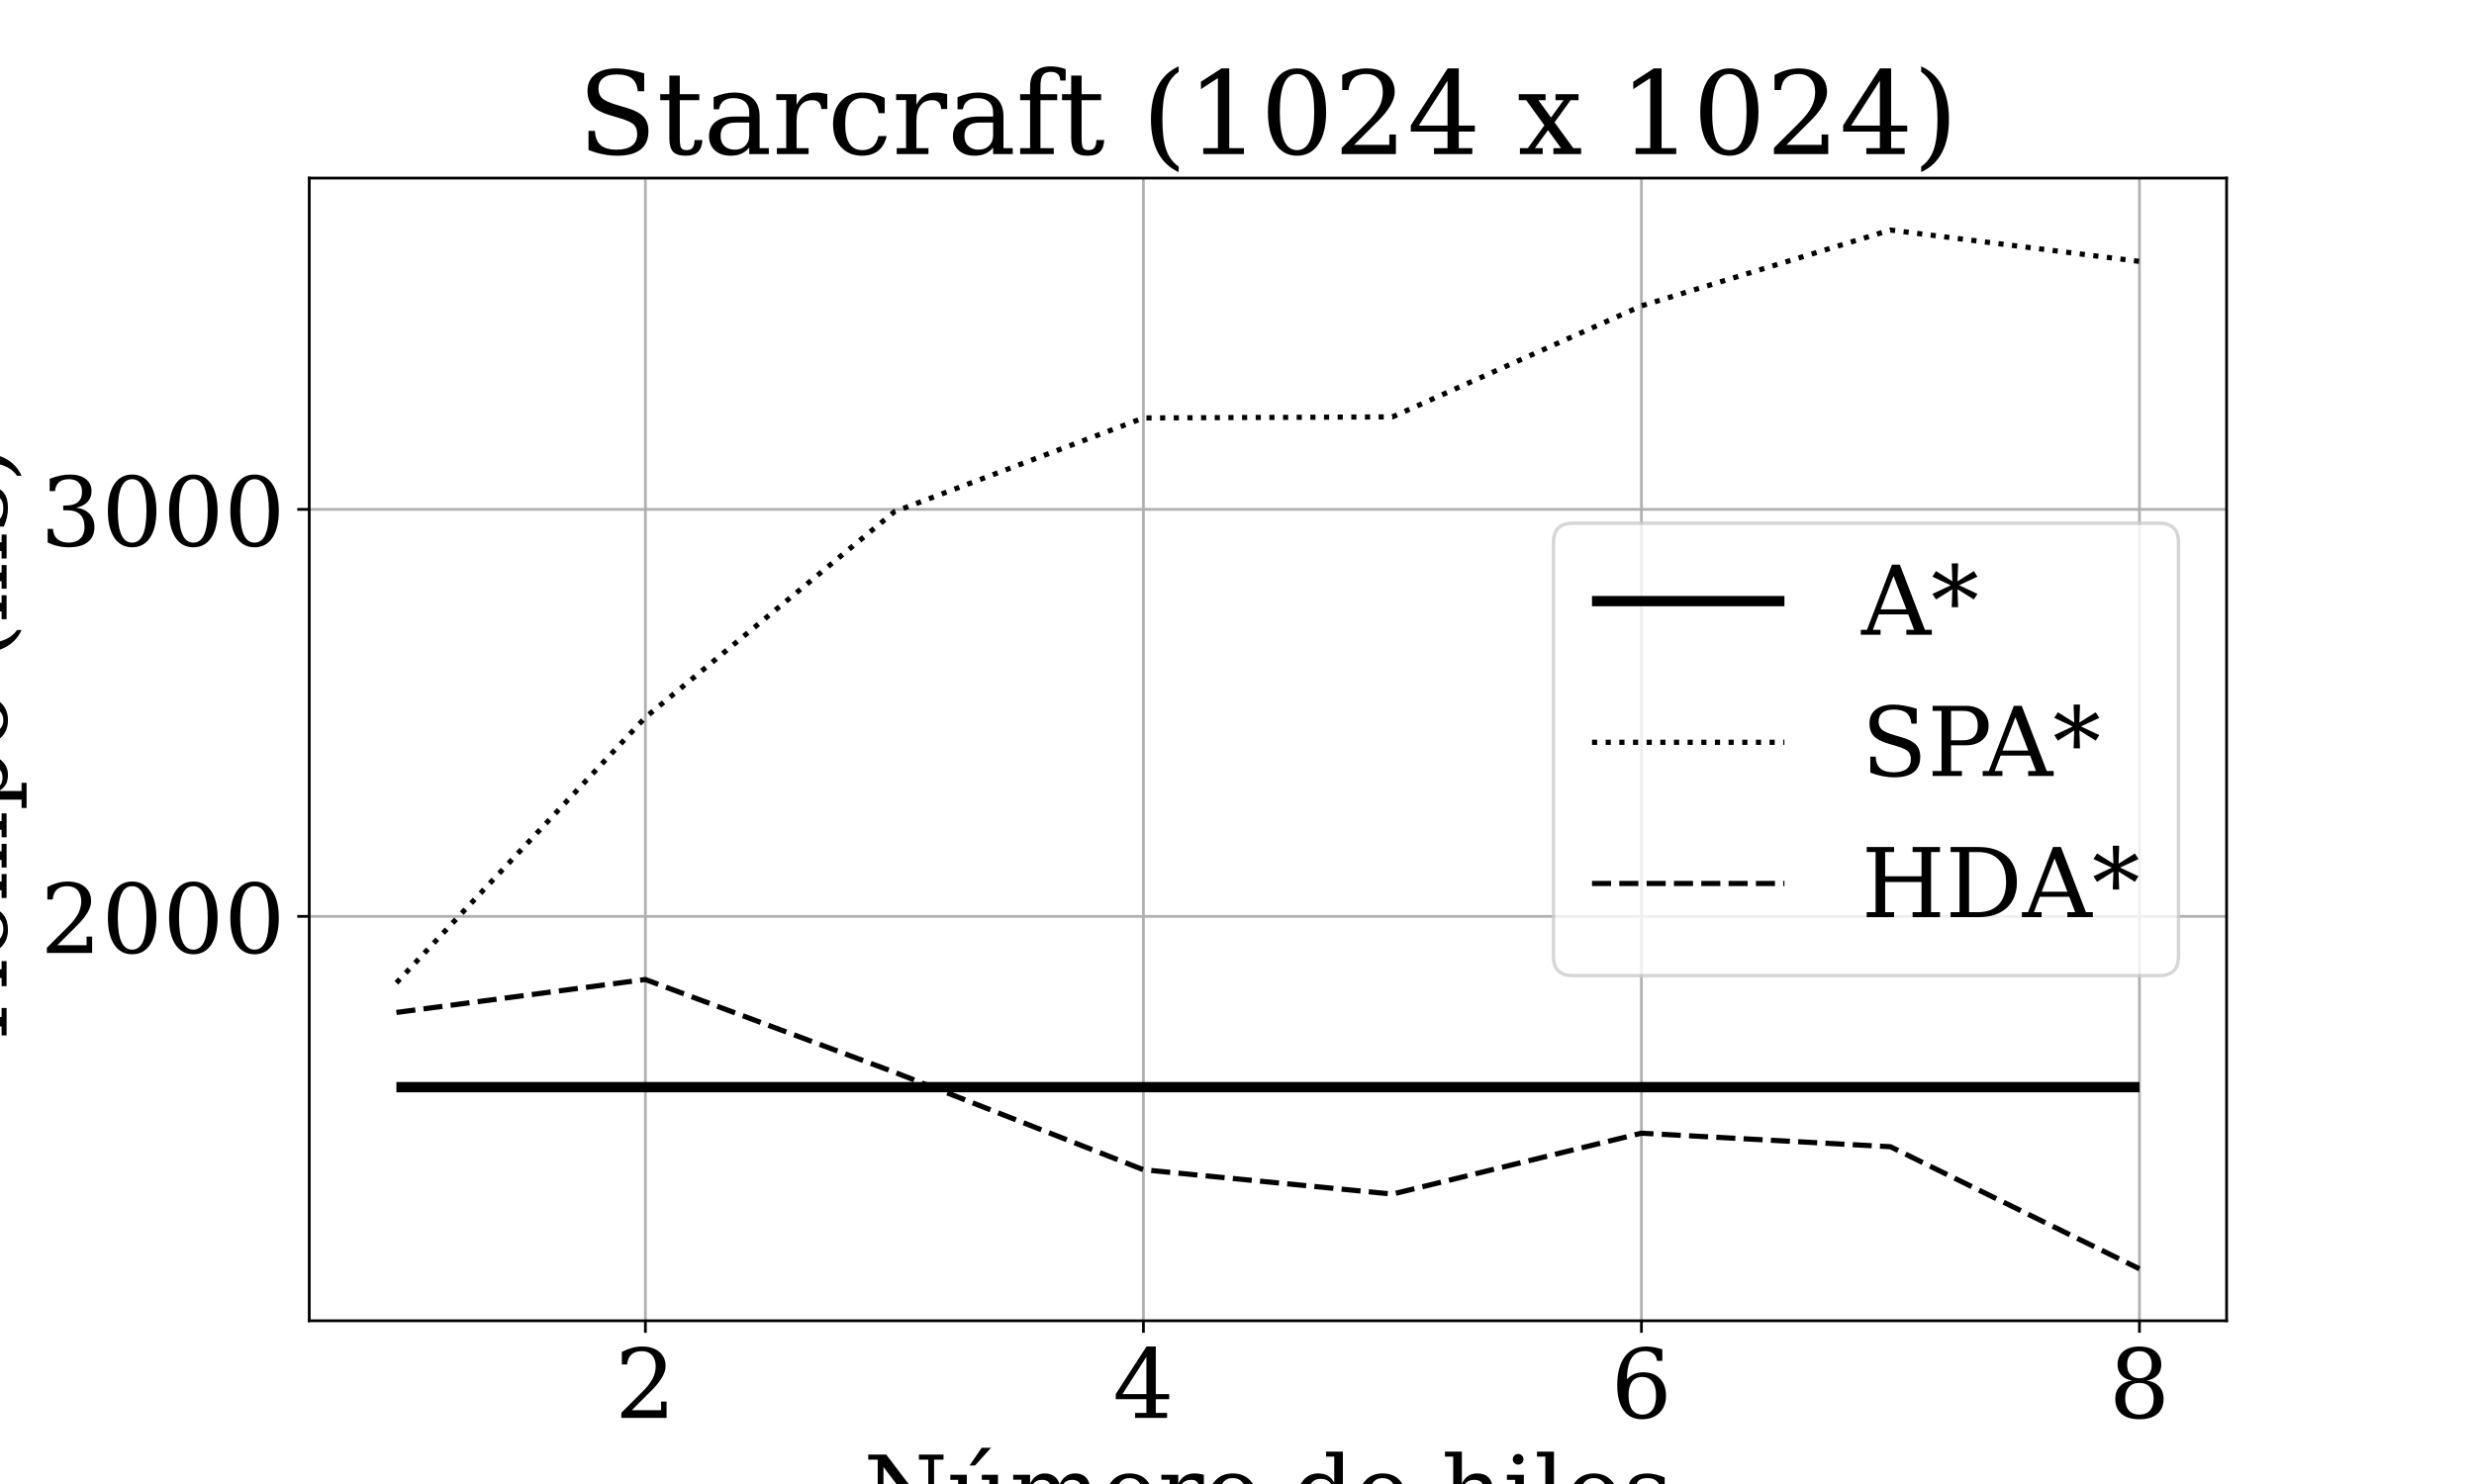
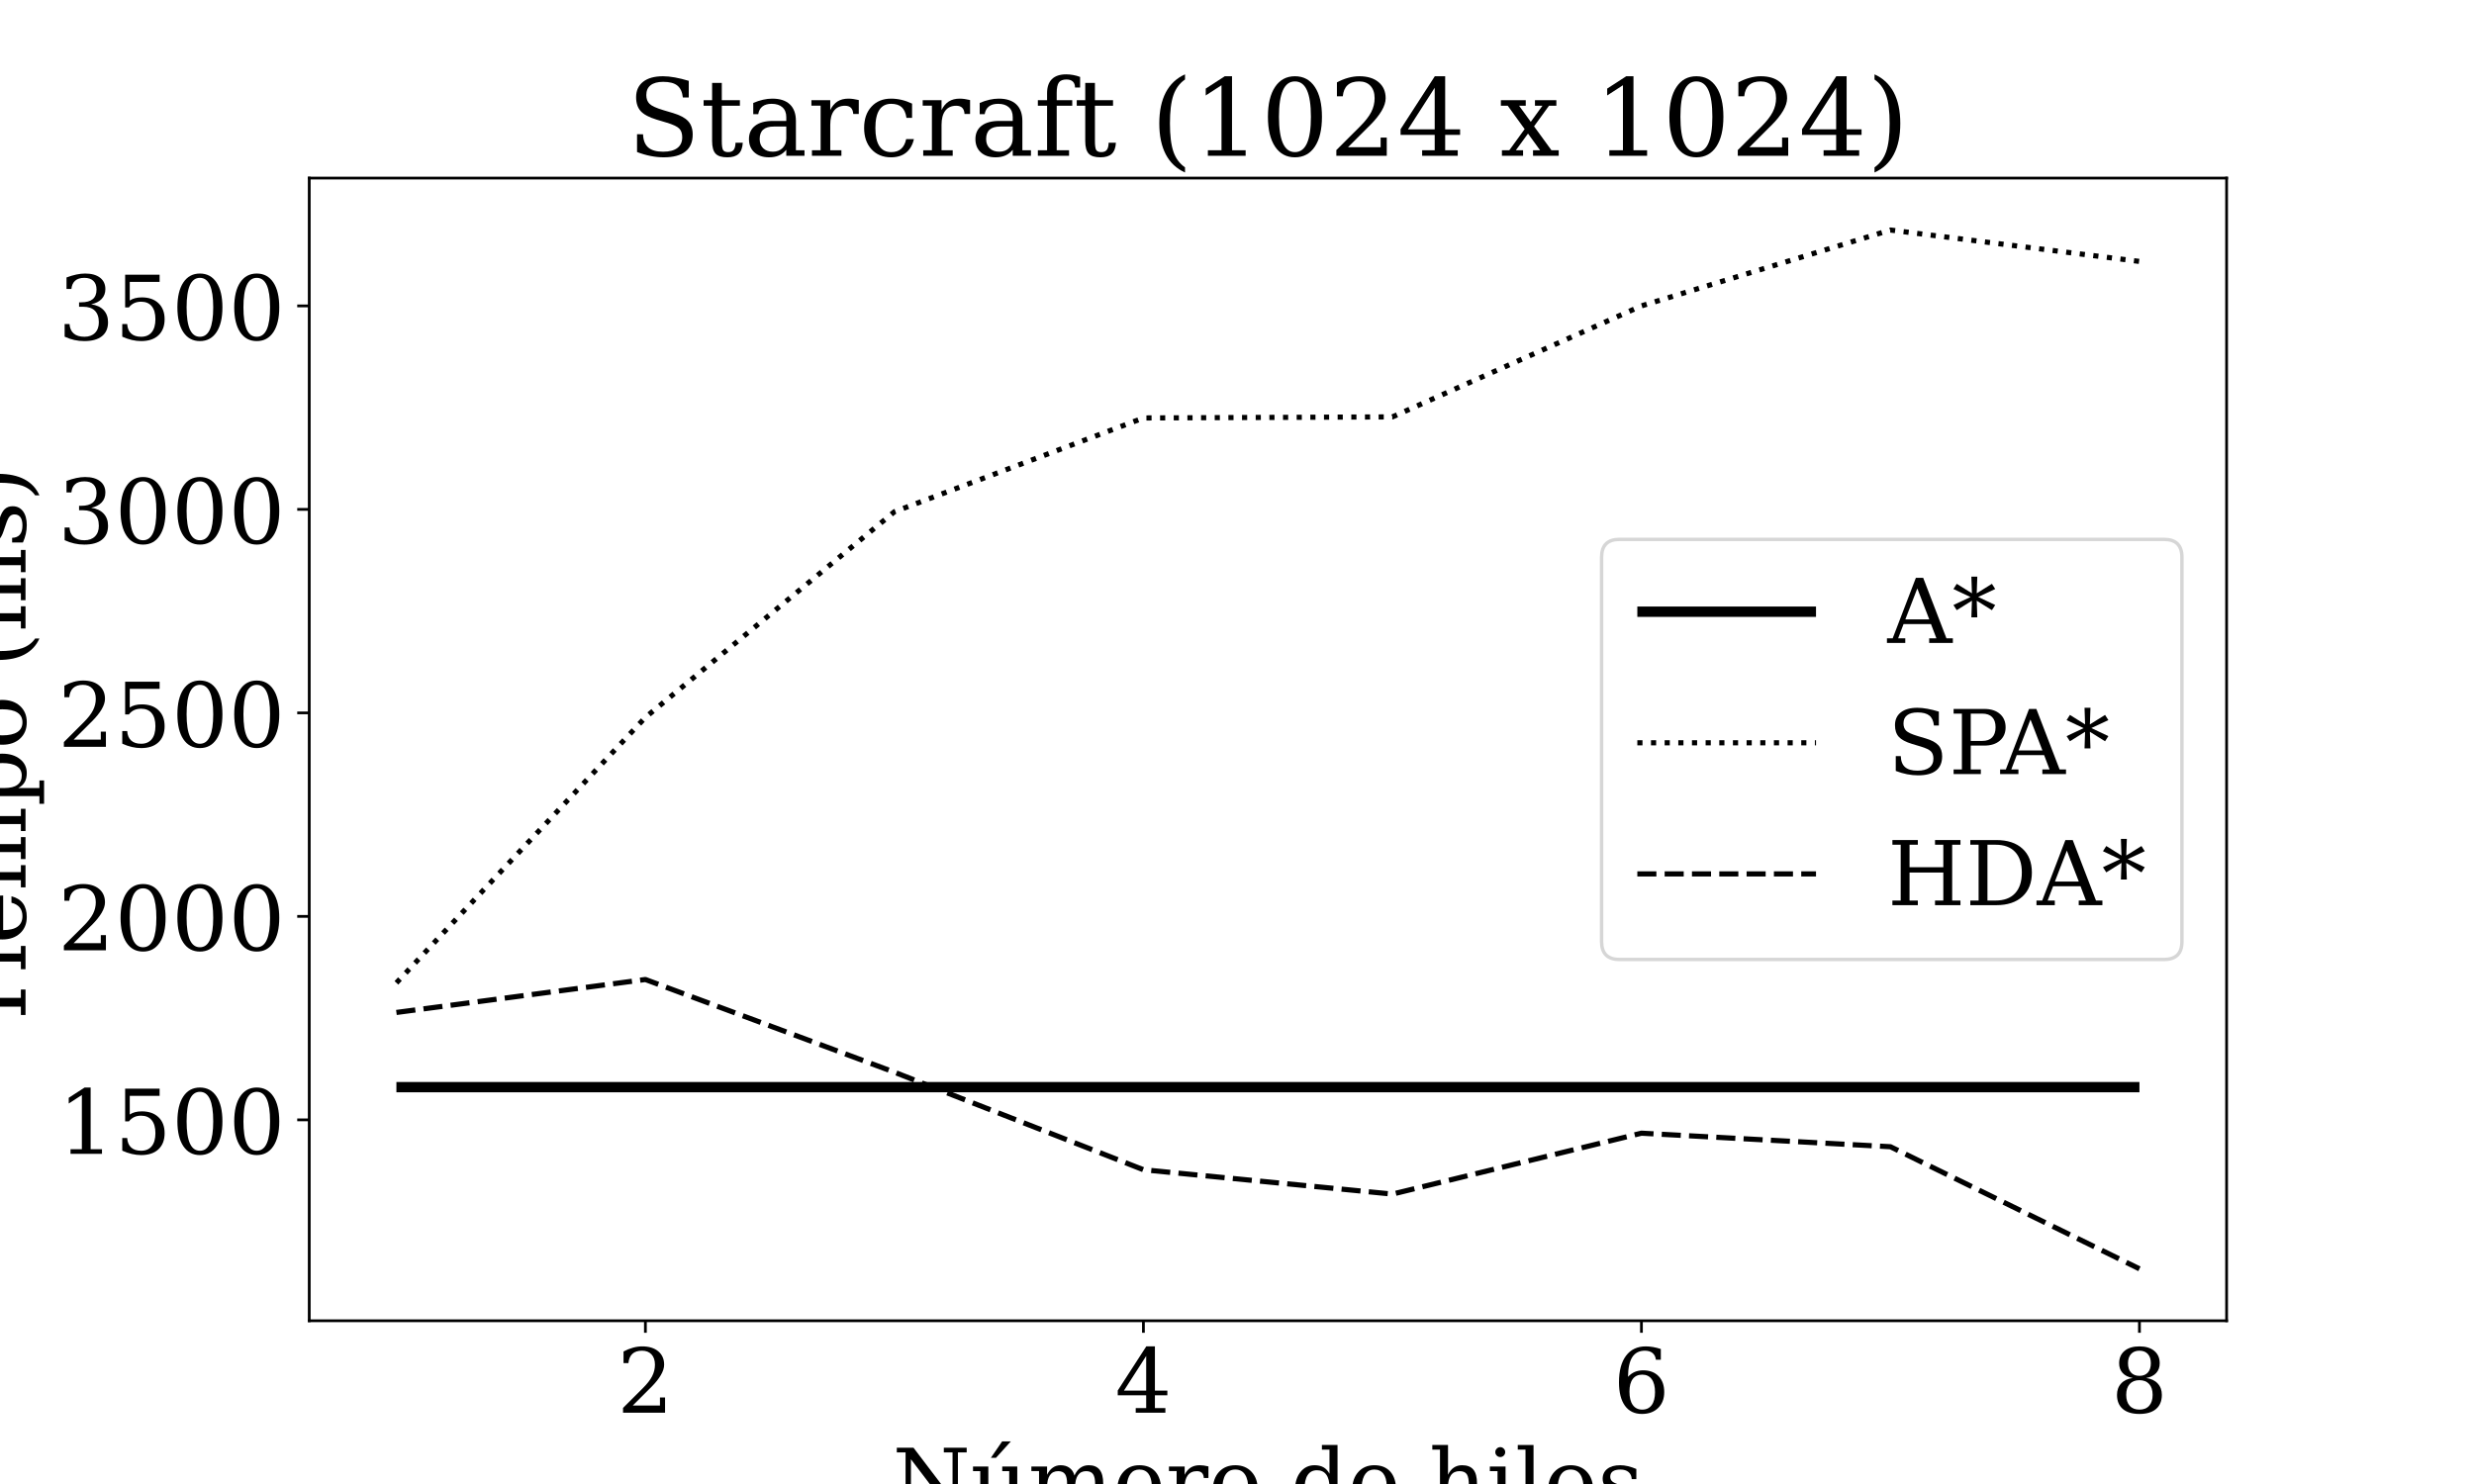
<svg xmlns="http://www.w3.org/2000/svg" xmlns:xlink="http://www.w3.org/1999/xlink" width="720pt" height="432pt" viewBox="0 0 720 432" version="1.1">
  <defs>
    <style type="text/css">*{stroke-linejoin: round; stroke-linecap: butt}</style>
  </defs>
  <g id="figure_1">
    <g id="patch_1">
      <path d="M 0 432  L 720 432  L 720 0  L 0 0  z " style="fill: #ffffff" />
    </g>
    <g id="axes_1">
      <g id="patch_2">
        <path d="M 90 384.48  L 648 384.48  L 648 51.84  L 90 51.84  z " style="fill: #ffffff" />
      </g>
      <g id="matplotlib.axis_1">
        <g id="xtick_1">
          <g id="line2d_1">
-             <path d="M 187.831 384.48  L 187.831 51.84  " clip-path="url(#p8e275076a4)" style="fill: none; stroke: #b0b0b0; stroke-width: 0.8; stroke-linecap: square" />
-           </g>
+             <defs>
+               <path id="m41c6d8e0d5" d="M 0 0  L 0 3.5  " style="stroke: #000000; stroke-width: 0.8" />
+             </defs>
+             <g>
+               <use xlink:href="#m41c6d8e0d5" x="187.831" y="384.48" style="stroke: #000000; stroke-width: 0.8" />
+             </g>
+           </g>
+           <g id="text_1">
+             <g transform="translate(179.5599 411.2359) scale(0.26 -0.26)">
+               <defs>
+                 <path id="DejaVuSerif-32" d="M 819 3553  L 469 3553  L 469 4384  Q 803 4563 1142 4656  Q 1481 4750 1806 4750  Q 2534 4750 2956 4397  Q 3378 4044 3378 3438  Q 3378 2753 2422 1800  Q 2347 1728 2309 1691  L 1131 513  L 3078 513  L 3078 1088  L 3444 1088  L 3444 0  L 434 0  L 434 341  L 1850 1753  Q 2319 2222 2519 2614  Q 2719 3006 2719 3438  Q 2719 3909 2473 4175  Q 2228 4441 1797 4441  Q 1350 4441 1106 4219  Q 863 3997 819 3553  z " transform="scale(0.015625)" />
+               </defs>
+               <use xlink:href="#DejaVuSerif-32" />
+             </g>
+           </g>
+         </g>
+         <g id="xtick_2">
          <g id="line2d_2">
-             <defs>
-               <path id="mc413455698" d="M 0 0  L 0 3.5  " style="stroke: #000000; stroke-width: 0.8" />
-             </defs>
-             <g>
-               <use xlink:href="#mc413455698" x="187.831" y="384.48" style="stroke: #000000; stroke-width: 0.8" />
-             </g>
-           </g>
-           <g id="text_1">
-             <g transform="translate(178.9237 412.7556) scale(0.28 -0.28)">
-               <defs>
-                 <path id="DejaVuSerif-32" d="M 819 3553  L 469 3553  L 469 4384  Q 803 4563 1142 4656  Q 1481 4750 1806 4750  Q 2534 4750 2956 4397  Q 3378 4044 3378 3438  Q 3378 2753 2422 1800  Q 2347 1728 2309 1691  L 1131 513  L 3078 513  L 3078 1088  L 3444 1088  L 3444 0  L 434 0  L 434 341  L 1850 1753  Q 2319 2222 2519 2614  Q 2719 3006 2719 3438  Q 2719 3909 2473 4175  Q 2228 4441 1797 4441  Q 1350 4441 1106 4219  Q 863 3997 819 3553  z " transform="scale(0.015625)" />
-               </defs>
-               <use xlink:href="#DejaVuSerif-32" />
-             </g>
-           </g>
-         </g>
-         <g id="xtick_2">
+             <g>
+               <use xlink:href="#m41c6d8e0d5" x="332.766" y="384.48" style="stroke: #000000; stroke-width: 0.8" />
+             </g>
+           </g>
+           <g id="text_2">
+             <g transform="translate(324.495 411.2359) scale(0.26 -0.26)">
+               <defs>
+                 <path id="DejaVuSerif-34" d="M 2234 1581  L 2234 4063  L 641 1581  L 2234 1581  z M 3609 0  L 1484 0  L 1484 331  L 2234 331  L 2234 1247  L 197 1247  L 197 1588  L 2241 4750  L 2859 4750  L 2859 1581  L 3750 1581  L 3750 1247  L 2859 1247  L 2859 331  L 3609 331  L 3609 0  z " transform="scale(0.015625)" />
+               </defs>
+               <use xlink:href="#DejaVuSerif-34" />
+             </g>
+           </g>
+         </g>
+         <g id="xtick_3">
          <g id="line2d_3">
-             <path d="M 332.766 384.48  L 332.766 51.84  " clip-path="url(#p8e275076a4)" style="fill: none; stroke: #b0b0b0; stroke-width: 0.8; stroke-linecap: square" />
-           </g>
+             <g>
+               <use xlink:href="#m41c6d8e0d5" x="477.701" y="384.48" style="stroke: #000000; stroke-width: 0.8" />
+             </g>
+           </g>
+           <g id="text_3">
+             <g transform="translate(469.43 411.2359) scale(0.26 -0.26)">
+               <defs>
+                 <path id="DejaVuSerif-36" d="M 2094 219  Q 2534 219 2771 542  Q 3009 866 3009 1472  Q 3009 2078 2771 2401  Q 2534 2725 2094 2725  Q 1647 2725 1412 2412  Q 1178 2100 1178 1509  Q 1178 888 1415 553  Q 1653 219 2094 219  z M 1075 2569  Q 1288 2803 1556 2918  Q 1825 3034 2163 3034  Q 2859 3034 3264 2615  Q 3669 2197 3669 1472  Q 3669 763 3233 336  Q 2797 -91 2069 -91  Q 1278 -91 853 498  Q 428 1088 428 2181  Q 428 3406 931 4078  Q 1434 4750 2350 4750  Q 2597 4750 2869 4703  Q 3141 4656 3425 4563  L 3425 3794  L 3072 3794  Q 3034 4109 2831 4275  Q 2628 4441 2284 4441  Q 1678 4441 1381 3981  Q 1084 3522 1075 2569  z " transform="scale(0.015625)" />
+               </defs>
+               <use xlink:href="#DejaVuSerif-36" />
+             </g>
+           </g>
+         </g>
+         <g id="xtick_4">
          <g id="line2d_4">
            <g>
-               <use xlink:href="#mc413455698" x="332.766" y="384.48" style="stroke: #000000; stroke-width: 0.8" />
-             </g>
-           </g>
-           <g id="text_2">
-             <g transform="translate(323.8587 412.7556) scale(0.28 -0.28)">
-               <defs>
-                 <path id="DejaVuSerif-34" d="M 2234 1581  L 2234 4063  L 641 1581  L 2234 1581  z M 3609 0  L 1484 0  L 1484 331  L 2234 331  L 2234 1247  L 197 1247  L 197 1588  L 2241 4750  L 2859 4750  L 2859 1581  L 3750 1581  L 3750 1247  L 2859 1247  L 2859 331  L 3609 331  L 3609 0  z " transform="scale(0.015625)" />
-               </defs>
-               <use xlink:href="#DejaVuSerif-34" />
-             </g>
-           </g>
-         </g>
-         <g id="xtick_3">
-           <g id="line2d_5">
-             <path d="M 477.701 384.48  L 477.701 51.84  " clip-path="url(#p8e275076a4)" style="fill: none; stroke: #b0b0b0; stroke-width: 0.8; stroke-linecap: square" />
-           </g>
-           <g id="line2d_6">
-             <g>
-               <use xlink:href="#mc413455698" x="477.701" y="384.48" style="stroke: #000000; stroke-width: 0.8" />
-             </g>
-           </g>
-           <g id="text_3">
-             <g transform="translate(468.7938 412.7556) scale(0.28 -0.28)">
-               <defs>
-                 <path id="DejaVuSerif-36" d="M 2094 219  Q 2534 219 2771 542  Q 3009 866 3009 1472  Q 3009 2078 2771 2401  Q 2534 2725 2094 2725  Q 1647 2725 1412 2412  Q 1178 2100 1178 1509  Q 1178 888 1415 553  Q 1653 219 2094 219  z M 1075 2569  Q 1288 2803 1556 2918  Q 1825 3034 2163 3034  Q 2859 3034 3264 2615  Q 3669 2197 3669 1472  Q 3669 763 3233 336  Q 2797 -91 2069 -91  Q 1278 -91 853 498  Q 428 1088 428 2181  Q 428 3406 931 4078  Q 1434 4750 2350 4750  Q 2597 4750 2869 4703  Q 3141 4656 3425 4563  L 3425 3794  L 3072 3794  Q 3034 4109 2831 4275  Q 2628 4441 2284 4441  Q 1678 4441 1381 3981  Q 1084 3522 1075 2569  z " transform="scale(0.015625)" />
-               </defs>
-               <use xlink:href="#DejaVuSerif-36" />
-             </g>
-           </g>
-         </g>
-         <g id="xtick_4">
-           <g id="line2d_7">
-             <path d="M 622.636 384.48  L 622.636 51.84  " clip-path="url(#p8e275076a4)" style="fill: none; stroke: #b0b0b0; stroke-width: 0.8; stroke-linecap: square" />
-           </g>
-           <g id="line2d_8">
-             <g>
-               <use xlink:href="#mc413455698" x="622.636" y="384.48" style="stroke: #000000; stroke-width: 0.8" />
+               <use xlink:href="#m41c6d8e0d5" x="622.636" y="384.48" style="stroke: #000000; stroke-width: 0.8" />
            </g>
          </g>
          <g id="text_4">
-             <g transform="translate(613.7289 412.7556) scale(0.28 -0.28)">
+             <g transform="translate(614.3651 411.2359) scale(0.26 -0.26)">
              <defs>
                <path id="DejaVuSerif-38" d="M 2981 1275  Q 2981 1775 2732 2051  Q 2484 2328 2034 2328  Q 1584 2328 1336 2051  Q 1088 1775 1088 1275  Q 1088 772 1336 495  Q 1584 219 2034 219  Q 2484 219 2732 495  Q 2981 772 2981 1275  z M 2853 3541  Q 2853 3966 2637 4203  Q 2422 4441 2034 4441  Q 1650 4441 1433 4203  Q 1216 3966 1216 3541  Q 1216 3113 1433 2875  Q 1650 2638 2034 2638  Q 2422 2638 2637 2875  Q 2853 3113 2853 3541  z M 2516 2484  Q 3047 2413 3344 2092  Q 3641 1772 3641 1275  Q 3641 619 3225 264  Q 2809 -91 2034 -91  Q 1263 -91 845 264  Q 428 619 428 1275  Q 428 1772 725 2092  Q 1022 2413 1556 2484  Q 1084 2569 832 2842  Q 581 3116 581 3541  Q 581 4103 968 4426  Q 1356 4750 2034 4750  Q 2713 4750 3100 4426  Q 3488 4103 3488 3541  Q 3488 3116 3236 2842  Q 2984 2569 2516 2484  z " transform="scale(0.015625)" />
              </defs>
              <use xlink:href="#DejaVuSerif-38" />
            </g>
          </g>
        </g>
        <g id="text_5">
-           <g transform="translate(251.3191 443.8544) scale(0.28 -0.28)">
+           <g transform="translate(259.7248 440.3991) scale(0.26 -0.26)">
            <defs>
              <path id="DejaVuSerif-4e" d="M 313 0  L 313 331  L 941 331  L 941 4331  L 313 4331  L 313 4666  L 1509 4666  L 4306 984  L 4306 4331  L 3681 4331  L 3681 4666  L 5319 4666  L 5319 4331  L 4691 4331  L 4691 -91  L 4313 -91  L 1325 3841  L 1325 331  L 1953 331  L 1953 0  L 313 0  z " transform="scale(0.015625)" />
              <path id="DejaVuSerif-fa" d="M 2266 3322  L 3341 3322  L 3341 331  L 3884 331  L 3884 0  L 2766 0  L 2766 588  Q 2606 256 2353 82  Q 2100 -91 1766 -91  Q 1213 -91 952 223  Q 691 538 691 1209  L 691 2988  L 172 2988  L 172 3322  L 1269 3322  L 1269 1388  Q 1269 781 1417 556  Q 1566 331 1947 331  Q 2347 331 2556 625  Q 2766 919 2766 1478  L 2766 2988  L 2266 2988  L 2266 3322  z M 2258 5119  L 2880 5119  L 1818 3944  L 1452 3944  L 2258 5119  z " transform="scale(0.015625)" />
              <path id="DejaVuSerif-6d" d="M 3316 2675  Q 3481 3041 3739 3227  Q 3997 3413 4341 3413  Q 4863 3413 5119 3089  Q 5375 2766 5375 2113  L 5375 331  L 5894 331  L 5894 0  L 4300 0  L 4300 331  L 4800 331  L 4800 2047  Q 4800 2556 4650 2772  Q 4500 2988 4153 2988  Q 3769 2988 3567 2697  Q 3366 2406 3366 1850  L 3366 331  L 3866 331  L 3866 0  L 2291 0  L 2291 331  L 2791 331  L 2791 2069  Q 2791 2566 2641 2777  Q 2491 2988 2144 2988  Q 1759 2988 1557 2697  Q 1356 2406 1356 1850  L 1356 331  L 1856 331  L 1856 0  L 263 0  L 263 331  L 781 331  L 781 2994  L 231 2994  L 231 3322  L 1356 3322  L 1356 2731  Q 1516 3063 1762 3238  Q 2009 3413 2322 3413  Q 2709 3413 2968 3220  Q 3228 3028 3316 2675  z " transform="scale(0.015625)" />
              <path id="DejaVuSerif-65" d="M 3469 1600  L 991 1600  L 991 1575  Q 991 903 1244 561  Q 1497 219 1991 219  Q 2369 219 2611 417  Q 2853 616 2950 1006  L 3413 1006  Q 3275 459 2904 184  Q 2534 -91 1931 -91  Q 1203 -91 761 389  Q 319 869 319 1663  Q 319 2450 753 2931  Q 1188 3413 1894 3413  Q 2647 3413 3050 2948  Q 3453 2484 3469 1600  z M 2791 1931  Q 2772 2513 2545 2808  Q 2319 3103 1894 3103  Q 1497 3103 1269 2806  Q 1041 2509 991 1931  L 2791 1931  z " transform="scale(0.015625)" />
              <path id="DejaVuSerif-72" d="M 3059 3328  L 3059 2497  L 2728 2497  Q 2713 2744 2591 2866  Q 2469 2988 2234 2988  Q 1809 2988 1582 2694  Q 1356 2400 1356 1850  L 1356 331  L 2022 331  L 2022 0  L 263 0  L 263 331  L 781 331  L 781 2994  L 231 2994  L 231 3322  L 1356 3322  L 1356 2731  Q 1525 3078 1790 3245  Q 2056 3413 2438 3413  Q 2578 3413 2733 3391  Q 2888 3369 3059 3328  z " transform="scale(0.015625)" />
              <path id="DejaVuSerif-6f" d="M 1925 219  Q 2388 219 2623 584  Q 2859 950 2859 1663  Q 2859 2375 2623 2739  Q 2388 3103 1925 3103  Q 1463 3103 1227 2739  Q 991 2375 991 1663  Q 991 950 1228 584  Q 1466 219 1925 219  z M 1925 -91  Q 1200 -91 759 389  Q 319 869 319 1663  Q 319 2456 758 2934  Q 1197 3413 1925 3413  Q 2653 3413 3092 2934  Q 3531 2456 3531 1663  Q 3531 869 3092 389  Q 2653 -91 1925 -91  z " transform="scale(0.015625)" />
              <path id="DejaVuSerif-20" transform="scale(0.015625)" />
              <path id="DejaVuSerif-64" d="M 3359 331  L 3909 331  L 3909 0  L 2784 0  L 2784 519  Q 2616 206 2355 57  Q 2094 -91 1709 -91  Q 1097 -91 708 395  Q 319 881 319 1663  Q 319 2444 706 2928  Q 1094 3413 1709 3413  Q 2094 3413 2355 3264  Q 2616 3116 2784 2803  L 2784 4531  L 2241 4531  L 2241 4863  L 3359 4863  L 3359 331  z M 2784 1497  L 2784 1825  Q 2784 2422 2554 2737  Q 2325 3053 1888 3053  Q 1444 3053 1217 2703  Q 991 2353 991 1663  Q 991 975 1217 622  Q 1444 269 1888 269  Q 2325 269 2554 583  Q 2784 897 2784 1497  z " transform="scale(0.015625)" />
              <path id="DejaVuSerif-68" d="M 263 0  L 263 331  L 781 331  L 781 4531  L 231 4531  L 231 4863  L 1356 4863  L 1356 2731  Q 1516 3069 1770 3241  Q 2025 3413 2363 3413  Q 2913 3413 3172 3097  Q 3431 2781 3431 2113  L 3431 331  L 3944 331  L 3944 0  L 2356 0  L 2356 331  L 2853 331  L 2853 1931  Q 2853 2541 2704 2764  Q 2556 2988 2175 2988  Q 1775 2988 1565 2697  Q 1356 2406 1356 1850  L 1356 331  L 1856 331  L 1856 0  L 263 0  z " transform="scale(0.015625)" />
              <path id="DejaVuSerif-69" d="M 622 4353  Q 622 4497 726 4603  Q 831 4709 978 4709  Q 1122 4709 1226 4603  Q 1331 4497 1331 4353  Q 1331 4206 1228 4103  Q 1125 4000 978 4000  Q 831 4000 726 4103  Q 622 4206 622 4353  z M 1356 331  L 1900 331  L 1900 0  L 231 0  L 231 331  L 781 331  L 781 2988  L 231 2988  L 231 3322  L 1356 3322  L 1356 331  z " transform="scale(0.015625)" />
              <path id="DejaVuSerif-6c" d="M 1313 331  L 1856 331  L 1856 0  L 184 0  L 184 331  L 738 331  L 738 4531  L 184 4531  L 184 4863  L 1313 4863  L 1313 331  z " transform="scale(0.015625)" />
              <path id="DejaVuSerif-73" d="M 359 184  L 359 959  L 691 959  Q 703 588 923 403  Q 1144 219 1575 219  Q 1963 219 2166 364  Q 2369 509 2369 788  Q 2369 1006 2220 1140  Q 2072 1275 1594 1428  L 1178 1569  Q 750 1706 558 1912  Q 366 2119 366 2438  Q 366 2894 700 3153  Q 1034 3413 1625 3413  Q 1888 3413 2178 3344  Q 2469 3275 2778 3144  L 2778 2419  L 2447 2419  Q 2434 2741 2221 2922  Q 2009 3103 1644 3103  Q 1281 3103 1095 2975  Q 909 2847 909 2591  Q 909 2381 1050 2254  Q 1191 2128 1613 1997  L 2069 1856  Q 2541 1709 2748 1489  Q 2956 1269 2956 922  Q 2956 450 2595 179  Q 2234 -91 1600 -91  Q 1278 -91 972 -22  Q 666 47 359 184  z " transform="scale(0.015625)" />
            </defs>
            <use xlink:href="#DejaVuSerif-4e" />
-             <use xlink:href="#DejaVuSerif-fa" x="87.5" />
-             <use xlink:href="#DejaVuSerif-6d" x="151.904" />
-             <use xlink:href="#DejaVuSerif-65" x="246.729" />
-             <use xlink:href="#DejaVuSerif-72" x="305.908" />
-             <use xlink:href="#DejaVuSerif-6f" x="353.711" />
-             <use xlink:href="#DejaVuSerif-20" x="413.916" />
-             <use xlink:href="#DejaVuSerif-64" x="445.703" />
-             <use xlink:href="#DejaVuSerif-65" x="509.717" />
-             <use xlink:href="#DejaVuSerif-20" x="568.896" />
-             <use xlink:href="#DejaVuSerif-68" x="600.684" />
-             <use xlink:href="#DejaVuSerif-69" x="665.088" />
-             <use xlink:href="#DejaVuSerif-6c" x="697.07" />
-             <use xlink:href="#DejaVuSerif-6f" x="729.053" />
-             <use xlink:href="#DejaVuSerif-73" x="789.258" />
+             <use xlink:href="#DejaVuSerif-fa" transform="translate(87.5 0)" />
+             <use xlink:href="#DejaVuSerif-6d" transform="translate(151.9043 0)" />
+             <use xlink:href="#DejaVuSerif-65" transform="translate(246.7285 0)" />
+             <use xlink:href="#DejaVuSerif-72" transform="translate(305.9082 0)" />
+             <use xlink:href="#DejaVuSerif-6f" transform="translate(353.7109 0)" />
+             <use xlink:href="#DejaVuSerif-20" transform="translate(413.916 0)" />
+             <use xlink:href="#DejaVuSerif-64" transform="translate(445.7031 0)" />
+             <use xlink:href="#DejaVuSerif-65" transform="translate(509.7168 0)" />
+             <use xlink:href="#DejaVuSerif-20" transform="translate(568.8965 0)" />
+             <use xlink:href="#DejaVuSerif-68" transform="translate(600.6836 0)" />
+             <use xlink:href="#DejaVuSerif-69" transform="translate(665.0879 0)" />
+             <use xlink:href="#DejaVuSerif-6c" transform="translate(697.0703 0)" />
+             <use xlink:href="#DejaVuSerif-6f" transform="translate(729.0527 0)" />
+             <use xlink:href="#DejaVuSerif-73" transform="translate(789.2578 0)" />
          </g>
        </g>
      </g>
      <g id="matplotlib.axis_2">
        <g id="ytick_1">
+           <g id="line2d_5">
+             <defs>
+               <path id="m09e829f17c" d="M 0 0  L -3.5 0  " style="stroke: #000000; stroke-width: 0.8" />
+             </defs>
+             <g>
+               <use xlink:href="#m09e829f17c" x="90" y="326" style="stroke: #000000; stroke-width: 0.8" />
+             </g>
+           </g>
+           <g id="text_6">
+             <g transform="translate(16.83 335.878) scale(0.26 -0.26)">
+               <defs>
+                 <path id="DejaVuSerif-31" d="M 909 0  L 909 331  L 1722 331  L 1722 4213  L 781 3603  L 781 4013  L 1919 4750  L 2350 4750  L 2350 331  L 3163 331  L 3163 0  L 909 0  z " transform="scale(0.015625)" />
+                 <path id="DejaVuSerif-35" d="M 3219 4666  L 3219 4153  L 1081 4153  L 1081 2816  Q 1244 2928 1461 2984  Q 1678 3041 1947 3041  Q 2703 3041 3140 2622  Q 3578 2203 3578 1478  Q 3578 738 3136 323  Q 2694 -91 1894 -91  Q 1572 -91 1234 -12  Q 897 66 544 225  L 544 1131  L 897 1131  Q 925 688 1179 453  Q 1434 219 1894 219  Q 2388 219 2653 544  Q 2919 869 2919 1478  Q 2919 2084 2655 2407  Q 2391 2731 1894 2731  Q 1613 2731 1398 2631  Q 1184 2531 1019 2322  L 750 2322  L 750 4666  L 3219 4666  z " transform="scale(0.015625)" />
+                 <path id="DejaVuSerif-30" d="M 2034 219  Q 2513 219 2750 744  Q 2988 1269 2988 2328  Q 2988 3391 2750 3916  Q 2513 4441 2034 4441  Q 1556 4441 1318 3916  Q 1081 3391 1081 2328  Q 1081 1269 1318 744  Q 1556 219 2034 219  z M 2034 -91  Q 1275 -91 848 546  Q 422 1184 422 2328  Q 422 3475 848 4112  Q 1275 4750 2034 4750  Q 2797 4750 3222 4112  Q 3647 3475 3647 2328  Q 3647 1184 3222 546  Q 2797 -91 2034 -91  z " transform="scale(0.015625)" />
+               </defs>
+               <use xlink:href="#DejaVuSerif-31" />
+               <use xlink:href="#DejaVuSerif-35" transform="translate(63.62305 0)" />
+               <use xlink:href="#DejaVuSerif-30" transform="translate(127.2461 0)" />
+               <use xlink:href="#DejaVuSerif-30" transform="translate(190.8691 0)" />
+             </g>
+           </g>
+         </g>
+         <g id="ytick_2">
+           <g id="line2d_6">
+             <g>
+               <use xlink:href="#m09e829f17c" x="90" y="266.761" style="stroke: #000000; stroke-width: 0.8" />
+             </g>
+           </g>
+           <g id="text_7">
+             <g transform="translate(16.83 276.6394) scale(0.26 -0.26)">
+               <use xlink:href="#DejaVuSerif-32" />
+               <use xlink:href="#DejaVuSerif-30" transform="translate(63.62305 0)" />
+               <use xlink:href="#DejaVuSerif-30" transform="translate(127.2461 0)" />
+               <use xlink:href="#DejaVuSerif-30" transform="translate(190.8691 0)" />
+             </g>
+           </g>
+         </g>
+         <g id="ytick_3">
+           <g id="line2d_7">
+             <g>
+               <use xlink:href="#m09e829f17c" x="90" y="207.523" style="stroke: #000000; stroke-width: 0.8" />
+             </g>
+           </g>
+           <g id="text_8">
+             <g transform="translate(16.83 217.4009) scale(0.26 -0.26)">
+               <use xlink:href="#DejaVuSerif-32" />
+               <use xlink:href="#DejaVuSerif-35" transform="translate(63.62305 0)" />
+               <use xlink:href="#DejaVuSerif-30" transform="translate(127.2461 0)" />
+               <use xlink:href="#DejaVuSerif-30" transform="translate(190.8691 0)" />
+             </g>
+           </g>
+         </g>
+         <g id="ytick_4">
+           <g id="line2d_8">
+             <g>
+               <use xlink:href="#m09e829f17c" x="90" y="148.284" style="stroke: #000000; stroke-width: 0.8" />
+             </g>
+           </g>
+           <g id="text_9">
+             <g transform="translate(16.83 158.1623) scale(0.26 -0.26)">
+               <defs>
+                 <path id="DejaVuSerif-33" d="M 622 4469  Q 988 4606 1323 4678  Q 1659 4750 1953 4750  Q 2638 4750 3022 4454  Q 3406 4159 3406 3634  Q 3406 3213 3140 2930  Q 2875 2647 2388 2547  Q 2963 2466 3280 2130  Q 3597 1794 3597 1259  Q 3597 606 3158 257  Q 2719 -91 1894 -91  Q 1528 -91 1179 -12  Q 831 66 488 225  L 488 1131  L 838 1131  Q 869 681 1141 450  Q 1413 219 1906 219  Q 2384 219 2661 495  Q 2938 772 2938 1253  Q 2938 1803 2653 2086  Q 2369 2369 1819 2369  L 1522 2369  L 1522 2688  L 1678 2688  Q 2225 2688 2498 2914  Q 2772 3141 2772 3597  Q 2772 4006 2547 4223  Q 2322 4441 1900 4441  Q 1478 4441 1245 4241  Q 1013 4041 972 3647  L 622 3647  L 622 4469  z " transform="scale(0.015625)" />
+               </defs>
+               <use xlink:href="#DejaVuSerif-33" />
+               <use xlink:href="#DejaVuSerif-30" transform="translate(63.62305 0)" />
+               <use xlink:href="#DejaVuSerif-30" transform="translate(127.2461 0)" />
+               <use xlink:href="#DejaVuSerif-30" transform="translate(190.8691 0)" />
+             </g>
+           </g>
+         </g>
+         <g id="ytick_5">
          <g id="line2d_9">
-             <path d="M 90 266.761  L 648 266.761  " clip-path="url(#p8e275076a4)" style="fill: none; stroke: #b0b0b0; stroke-width: 0.8; stroke-linecap: square" />
-           </g>
-           <g id="line2d_10">
-             <defs>
-               <path id="me5df6ffa33" d="M 0 0  L -3.5 0  " style="stroke: #000000; stroke-width: 0.8" />
-             </defs>
-             <g>
-               <use xlink:href="#me5df6ffa33" x="90" y="266.761" style="stroke: #000000; stroke-width: 0.8" />
-             </g>
-           </g>
-           <g id="text_6">
-             <g transform="translate(11.74 277.3993) scale(0.28 -0.28)">
-               <defs>
-                 <path id="DejaVuSerif-30" d="M 2034 219  Q 2513 219 2750 744  Q 2988 1269 2988 2328  Q 2988 3391 2750 3916  Q 2513 4441 2034 4441  Q 1556 4441 1318 3916  Q 1081 3391 1081 2328  Q 1081 1269 1318 744  Q 1556 219 2034 219  z M 2034 -91  Q 1275 -91 848 546  Q 422 1184 422 2328  Q 422 3475 848 4112  Q 1275 4750 2034 4750  Q 2797 4750 3222 4112  Q 3647 3475 3647 2328  Q 3647 1184 3222 546  Q 2797 -91 2034 -91  z " transform="scale(0.015625)" />
-               </defs>
-               <use xlink:href="#DejaVuSerif-32" />
-               <use xlink:href="#DejaVuSerif-30" x="63.623" />
-               <use xlink:href="#DejaVuSerif-30" x="127.246" />
-               <use xlink:href="#DejaVuSerif-30" x="190.869" />
-             </g>
-           </g>
-         </g>
-         <g id="ytick_2">
-           <g id="line2d_11">
-             <path d="M 90 148.284  L 648 148.284  " clip-path="url(#p8e275076a4)" style="fill: none; stroke: #b0b0b0; stroke-width: 0.8; stroke-linecap: square" />
-           </g>
-           <g id="line2d_12">
-             <g>
-               <use xlink:href="#me5df6ffa33" x="90" y="148.284" style="stroke: #000000; stroke-width: 0.8" />
-             </g>
-           </g>
-           <g id="text_7">
-             <g transform="translate(11.74 158.9221) scale(0.28 -0.28)">
-               <defs>
-                 <path id="DejaVuSerif-33" d="M 622 4469  Q 988 4606 1323 4678  Q 1659 4750 1953 4750  Q 2638 4750 3022 4454  Q 3406 4159 3406 3634  Q 3406 3213 3140 2930  Q 2875 2647 2388 2547  Q 2963 2466 3280 2130  Q 3597 1794 3597 1259  Q 3597 606 3158 257  Q 2719 -91 1894 -91  Q 1528 -91 1179 -12  Q 831 66 488 225  L 488 1131  L 838 1131  Q 869 681 1141 450  Q 1413 219 1906 219  Q 2384 219 2661 495  Q 2938 772 2938 1253  Q 2938 1803 2653 2086  Q 2369 2369 1819 2369  L 1522 2369  L 1522 2688  L 1678 2688  Q 2225 2688 2498 2914  Q 2772 3141 2772 3597  Q 2772 4006 2547 4223  Q 2322 4441 1900 4441  Q 1478 4441 1245 4241  Q 1013 4041 972 3647  L 622 3647  L 622 4469  z " transform="scale(0.015625)" />
-               </defs>
+             <g>
+               <use xlink:href="#m09e829f17c" x="90" y="89.046" style="stroke: #000000; stroke-width: 0.8" />
+             </g>
+           </g>
+           <g id="text_10">
+             <g transform="translate(16.83 98.92373) scale(0.26 -0.26)">
              <use xlink:href="#DejaVuSerif-33" />
-               <use xlink:href="#DejaVuSerif-30" x="63.623" />
-               <use xlink:href="#DejaVuSerif-30" x="127.246" />
-               <use xlink:href="#DejaVuSerif-30" x="190.869" />
-             </g>
-           </g>
-         </g>
-         <g id="text_8">
-           <g transform="translate(1.916875 306.7625) rotate(-90) scale(0.28 -0.28)">
+               <use xlink:href="#DejaVuSerif-35" transform="translate(63.62305 0)" />
+               <use xlink:href="#DejaVuSerif-30" transform="translate(127.2461 0)" />
+               <use xlink:href="#DejaVuSerif-30" transform="translate(190.8691 0)" />
+             </g>
+           </g>
+         </g>
+         <g id="text_11">
+           <g transform="translate(7.422812 300.4337) rotate(-90) scale(0.26 -0.26)">
            <defs>
              <path id="DejaVuSerif-54" d="M 1222 0  L 1222 331  L 1819 331  L 1819 4294  L 447 4294  L 447 3566  L 63 3566  L 63 4666  L 4206 4666  L 4206 3566  L 3822 3566  L 3822 4294  L 2450 4294  L 2450 331  L 3047 331  L 3047 0  L 1222 0  z " transform="scale(0.015625)" />
              <path id="DejaVuSerif-70" d="M 1313 1825  L 1313 1497  Q 1313 897 1542 583  Q 1772 269 2209 269  Q 2650 269 2876 622  Q 3103 975 3103 1663  Q 3103 2353 2876 2703  Q 2650 3053 2209 3053  Q 1772 3053 1542 2737  Q 1313 2422 1313 1825  z M 738 2988  L 184 2988  L 184 3322  L 1313 3322  L 1313 2803  Q 1481 3116 1742 3264  Q 2003 3413 2388 3413  Q 3000 3413 3387 2928  Q 3775 2444 3775 1663  Q 3775 881 3387 395  Q 3000 -91 2388 -91  Q 2003 -91 1742 57  Q 1481 206 1313 519  L 1313 -997  L 1856 -997  L 1856 -1331  L 184 -1331  L 184 -997  L 738 -997  L 738 2988  z " transform="scale(0.015625)" />
              <path id="DejaVuSerif-28" d="M 2041 -997  Q 1281 -656 893 83  Q 506 822 506 1931  Q 506 3044 893 3783  Q 1281 4522 2041 4863  L 2041 4556  Q 1559 4225 1350 3623  Q 1141 3022 1141 1931  Q 1141 844 1350 242  Q 1559 -359 2041 -691  L 2041 -997  z " transform="scale(0.015625)" />
              <path id="DejaVuSerif-29" d="M 453 -997  L 453 -691  Q 934 -359 1145 242  Q 1356 844 1356 1931  Q 1356 3022 1145 3623  Q 934 4225 453 4556  L 453 4863  Q 1216 4522 1603 3783  Q 1991 3044 1991 1931  Q 1991 822 1603 83  Q 1216 -656 453 -997  z " transform="scale(0.015625)" />
            </defs>
            <use xlink:href="#DejaVuSerif-54" />
-             <use xlink:href="#DejaVuSerif-69" x="66.699" />
-             <use xlink:href="#DejaVuSerif-65" x="98.682" />
-             <use xlink:href="#DejaVuSerif-6d" x="157.861" />
-             <use xlink:href="#DejaVuSerif-70" x="252.686" />
-             <use xlink:href="#DejaVuSerif-6f" x="316.699" />
-             <use xlink:href="#DejaVuSerif-20" x="376.904" />
-             <use xlink:href="#DejaVuSerif-28" x="408.691" />
-             <use xlink:href="#DejaVuSerif-6d" x="447.705" />
-             <use xlink:href="#DejaVuSerif-73" x="542.529" />
-             <use xlink:href="#DejaVuSerif-29" x="593.848" />
+             <use xlink:href="#DejaVuSerif-69" transform="translate(66.69922 0)" />
+             <use xlink:href="#DejaVuSerif-65" transform="translate(98.68164 0)" />
+             <use xlink:href="#DejaVuSerif-6d" transform="translate(157.8613 0)" />
+             <use xlink:href="#DejaVuSerif-70" transform="translate(252.6855 0)" />
+             <use xlink:href="#DejaVuSerif-6f" transform="translate(316.6992 0)" />
+             <use xlink:href="#DejaVuSerif-20" transform="translate(376.9043 0)" />
+             <use xlink:href="#DejaVuSerif-28" transform="translate(408.6914 0)" />
+             <use xlink:href="#DejaVuSerif-6d" transform="translate(447.7051 0)" />
+             <use xlink:href="#DejaVuSerif-73" transform="translate(542.5293 0)" />
+             <use xlink:href="#DejaVuSerif-29" transform="translate(593.8477 0)" />
          </g>
        </g>
      </g>
      <g id="LineCollection_1">
-         <path d="M 115.364 316.467  L 622.636 316.467  " clip-path="url(#p8e275076a4)" style="fill: none; stroke: #000000; stroke-width: 3" />
-       </g>
-       <g id="line2d_13">
-         <path d="M 115.364 286.112  L 187.831 208.828  L 260.299 148.972  L 332.766 121.668  L 405.234 121.359  L 477.701 89.044  L 550.169 66.96  L 622.636 76.101  " clip-path="url(#p8e275076a4)" style="fill: none; stroke-dasharray: 1.5,2.475; stroke-dashoffset: 0; stroke: #000000; stroke-width: 1.5" />
-       </g>
-       <g id="line2d_14">
-         <path d="M 115.364 294.732  L 187.831 285.137  L 260.299 312.124  L 332.766 340.516  L 405.234 347.609  L 477.701 329.876  L 550.169 333.821  L 622.636 369.36  " clip-path="url(#p8e275076a4)" style="fill: none; stroke-dasharray: 5.55,2.4; stroke-dashoffset: 0; stroke: #000000; stroke-width: 1.5" />
+         <path d="M 115.364 316.467  L 622.636 316.467  " clip-path="url(#p57555c8d4a)" style="fill: none; stroke: #000000; stroke-width: 3" />
+       </g>
+       <g id="line2d_10">
+         <path d="M 115.364 286.112  L 187.831 208.828  L 260.299 148.972  L 332.766 121.668  L 405.234 121.359  L 477.701 89.044  L 550.169 66.96  L 622.636 76.101  " clip-path="url(#p57555c8d4a)" style="fill: none; stroke-dasharray: 1.5,2.475; stroke-dashoffset: 0; stroke: #000000; stroke-width: 1.5" />
+       </g>
+       <g id="line2d_11">
+         <path d="M 115.364 294.732  L 187.831 285.137  L 260.299 312.124  L 332.766 340.516  L 405.234 347.609  L 477.701 329.876  L 550.169 333.821  L 622.636 369.36  " clip-path="url(#p57555c8d4a)" style="fill: none; stroke-dasharray: 5.55,2.4; stroke-dashoffset: 0; stroke: #000000; stroke-width: 1.5" />
      </g>
      <g id="patch_3">
        <path d="M 90 384.48  L 90 51.84  " style="fill: none; stroke: #000000; stroke-width: 0.8; stroke-linejoin: miter; stroke-linecap: square" />
      </g>
      <g id="patch_4">
        <path d="M 648 384.48  L 648 51.84  " style="fill: none; stroke: #000000; stroke-width: 0.8; stroke-linejoin: miter; stroke-linecap: square" />
      </g>
      <g id="patch_5">
        <path d="M 90 384.48  L 648 384.48  " style="fill: none; stroke: #000000; stroke-width: 0.8; stroke-linejoin: miter; stroke-linecap: square" />
      </g>
      <g id="patch_6">
        <path d="M 90 51.84  L 648 51.84  " style="fill: none; stroke: #000000; stroke-width: 0.8; stroke-linejoin: miter; stroke-linecap: square" />
      </g>
-       <g id="text_9">
-         <g transform="translate(168.156 44.85225) scale(0.336 -0.336)">
+       <g id="text_12">
+         <g transform="translate(182.502 45.35137) scale(0.312 -0.312)">
          <defs>
            <path id="DejaVuSerif-53" d="M 594 225  L 594 1288  L 953 1284  Q 969 753 1261 498  Q 1553 244 2150 244  Q 2706 244 2998 464  Q 3291 684 3291 1106  Q 3291 1444 3114 1625  Q 2938 1806 2369 1978  L 1753 2163  Q 1084 2366 811 2669  Q 538 2972 538 3500  Q 538 4094 959 4422  Q 1381 4750 2144 4750  Q 2469 4750 2856 4679  Q 3244 4609 3681 4475  L 3681 3481  L 3328 3481  Q 3275 3975 2998 4195  Q 2722 4416 2156 4416  Q 1663 4416 1405 4214  Q 1147 4013 1147 3628  Q 1147 3294 1340 3103  Q 1534 2913 2163 2725  L 2741 2553  Q 3375 2363 3645 2067  Q 3916 1772 3916 1275  Q 3916 597 3481 253  Q 3047 -91 2188 -91  Q 1803 -91 1404 -12  Q 1006 66 594 225  z " transform="scale(0.015625)" />
            <path id="DejaVuSerif-74" d="M 691 2988  L 184 2988  L 184 3322  L 691 3322  L 691 4353  L 1269 4353  L 1269 3322  L 2350 3322  L 2350 2988  L 1269 2988  L 1269 878  Q 1269 456 1350 337  Q 1431 219 1650 219  Q 1875 219 1978 351  Q 2081 484 2088 781  L 2522 781  Q 2497 328 2275 118  Q 2053 -91 1600 -91  Q 1103 -91 897 129  Q 691 350 691 878  L 691 2988  z " transform="scale(0.015625)" />
            <path id="DejaVuSerif-61" d="M 2547 1044  L 2547 1747  L 1806 1747  Q 1378 1747 1168 1562  Q 959 1378 959 997  Q 959 650 1171 447  Q 1384 244 1747 244  Q 2106 244 2326 466  Q 2547 688 2547 1044  z M 3122 2075  L 3122 331  L 3634 331  L 3634 0  L 2547 0  L 2547 359  Q 2356 128 2106 18  Q 1856 -91 1522 -91  Q 969 -91 644 203  Q 319 497 319 997  Q 319 1513 691 1797  Q 1063 2081 1741 2081  L 2547 2081  L 2547 2309  Q 2547 2688 2317 2895  Q 2088 3103 1672 3103  Q 1328 3103 1125 2947  Q 922 2791 872 2484  L 575 2484  L 575 3156  Q 875 3284 1158 3348  Q 1441 3413 1709 3413  Q 2400 3413 2761 3070  Q 3122 2728 3122 2075  z " transform="scale(0.015625)" />
            <path id="DejaVuSerif-63" d="M 3291 997  Q 3169 466 2822 187  Q 2475 -91 1925 -91  Q 1200 -91 759 389  Q 319 869 319 1663  Q 319 2459 759 2936  Q 1200 3413 1925 3413  Q 2241 3413 2553 3339  Q 2866 3266 3181 3116  L 3181 2266  L 2847 2266  Q 2781 2703 2561 2903  Q 2341 3103 1931 3103  Q 1466 3103 1228 2742  Q 991 2381 991 1663  Q 991 944 1227 581  Q 1463 219 1931 219  Q 2303 219 2525 412  Q 2747 606 2828 997  L 3291 997  z " transform="scale(0.015625)" />
            <path id="DejaVuSerif-66" d="M 2753 4078  L 2450 4078  Q 2447 4313 2317 4434  Q 2188 4556 1941 4556  Q 1619 4556 1487 4379  Q 1356 4203 1356 3750  L 1356 3322  L 2284 3322  L 2284 2988  L 1356 2988  L 1356 331  L 2094 331  L 2094 0  L 231 0  L 231 331  L 781 331  L 781 2988  L 231 2988  L 231 3322  L 781 3322  L 781 3738  Q 781 4294 1070 4578  Q 1359 4863 1919 4863  Q 2128 4863 2337 4825  Q 2547 4788 2753 4709  L 2753 4078  z " transform="scale(0.015625)" />
-             <path id="DejaVuSerif-31" d="M 909 0  L 909 331  L 1722 331  L 1722 4213  L 781 3603  L 781 4013  L 1919 4750  L 2350 4750  L 2350 331  L 3163 331  L 3163 0  L 909 0  z " transform="scale(0.015625)" />
            <path id="DejaVuSerif-78" d="M 1863 2028  L 2559 2988  L 2113 2988  L 2113 3322  L 3391 3322  L 3391 2988  L 2950 2988  L 2059 1759  L 3097 331  L 3531 331  L 3531 0  L 1997 0  L 1997 331  L 2419 331  L 1697 1325  L 972 331  L 1403 331  L 1403 0  L 141 0  L 141 331  L 581 331  L 1497 1594  L 488 2988  L 78 2988  L 78 3322  L 1563 3322  L 1563 2988  L 1166 2988  L 1863 2028  z " transform="scale(0.015625)" />
          </defs>
          <use xlink:href="#DejaVuSerif-53" />
-           <use xlink:href="#DejaVuSerif-74" x="68.506" />
-           <use xlink:href="#DejaVuSerif-61" x="108.691" />
-           <use xlink:href="#DejaVuSerif-72" x="168.311" />
-           <use xlink:href="#DejaVuSerif-63" x="216.113" />
-           <use xlink:href="#DejaVuSerif-72" x="272.119" />
-           <use xlink:href="#DejaVuSerif-61" x="319.922" />
-           <use xlink:href="#DejaVuSerif-66" x="379.541" />
-           <use xlink:href="#DejaVuSerif-74" x="416.553" />
-           <use xlink:href="#DejaVuSerif-20" x="456.738" />
-           <use xlink:href="#DejaVuSerif-28" x="488.525" />
-           <use xlink:href="#DejaVuSerif-31" x="527.539" />
-           <use xlink:href="#DejaVuSerif-30" x="591.162" />
-           <use xlink:href="#DejaVuSerif-32" x="654.785" />
-           <use xlink:href="#DejaVuSerif-34" x="718.408" />
-           <use xlink:href="#DejaVuSerif-20" x="782.031" />
-           <use xlink:href="#DejaVuSerif-78" x="813.818" />
-           <use xlink:href="#DejaVuSerif-20" x="870.215" />
-           <use xlink:href="#DejaVuSerif-31" x="902.002" />
-           <use xlink:href="#DejaVuSerif-30" x="965.625" />
-           <use xlink:href="#DejaVuSerif-32" x="1029.248" />
-           <use xlink:href="#DejaVuSerif-34" x="1092.871" />
-           <use xlink:href="#DejaVuSerif-29" x="1156.494" />
+           <use xlink:href="#DejaVuSerif-74" transform="translate(68.50586 0)" />
+           <use xlink:href="#DejaVuSerif-61" transform="translate(108.6914 0)" />
+           <use xlink:href="#DejaVuSerif-72" transform="translate(168.3105 0)" />
+           <use xlink:href="#DejaVuSerif-63" transform="translate(216.1133 0)" />
+           <use xlink:href="#DejaVuSerif-72" transform="translate(272.1191 0)" />
+           <use xlink:href="#DejaVuSerif-61" transform="translate(319.9219 0)" />
+           <use xlink:href="#DejaVuSerif-66" transform="translate(379.541 0)" />
+           <use xlink:href="#DejaVuSerif-74" transform="translate(416.5527 0)" />
+           <use xlink:href="#DejaVuSerif-20" transform="translate(456.7383 0)" />
+           <use xlink:href="#DejaVuSerif-28" transform="translate(488.5254 0)" />
+           <use xlink:href="#DejaVuSerif-31" transform="translate(527.5391 0)" />
+           <use xlink:href="#DejaVuSerif-30" transform="translate(591.1621 0)" />
+           <use xlink:href="#DejaVuSerif-32" transform="translate(654.7852 0)" />
+           <use xlink:href="#DejaVuSerif-34" transform="translate(718.4082 0)" />
+           <use xlink:href="#DejaVuSerif-20" transform="translate(782.0312 0)" />
+           <use xlink:href="#DejaVuSerif-78" transform="translate(813.8184 0)" />
+           <use xlink:href="#DejaVuSerif-20" transform="translate(870.2148 0)" />
+           <use xlink:href="#DejaVuSerif-31" transform="translate(902.002 0)" />
+           <use xlink:href="#DejaVuSerif-30" transform="translate(965.625 0)" />
+           <use xlink:href="#DejaVuSerif-32" transform="translate(1029.248 0)" />
+           <use xlink:href="#DejaVuSerif-34" transform="translate(1092.871 0)" />
+           <use xlink:href="#DejaVuSerif-29" transform="translate(1156.494 0)" />
        </g>
      </g>
      <g id="legend_1">
        <g id="patch_7">
-           <path d="M 457.714 284.008  L 628.4 284.008  Q 634 284.008 634 278.408  L 634 157.912  Q 634 152.312 628.4 152.312  L 457.714 152.312  Q 452.114 152.312 452.114 157.912  L 452.114 278.408  Q 452.114 284.008 457.714 284.008  z " style="fill: #ffffff; opacity: 0.8; stroke: #cccccc; stroke-linejoin: miter" />
-         </g>
-         <g id="line2d_15">
-           <path d="M 463.314 174.988  L 519.314 174.988  " style="fill: none; stroke: #000000; stroke-width: 3" />
-         </g>
-         <g id="text_10">
-           <g transform="translate(541.7138 184.7875) scale(0.28 -0.28)">
+           <path d="M 471.306 279.305  L 629.8 279.305  Q 635 279.305 635 274.105  L 635 162.215  Q 635 157.015 629.8 157.015  L 471.306 157.015  Q 466.106 157.015 466.106 162.215  L 466.106 274.105  Q 466.106 279.305 471.306 279.305  z " style="fill: #ffffff; opacity: 0.8; stroke: #cccccc; stroke-linejoin: miter" />
+         </g>
+         <g id="line2d_12">
+           <path d="M 476.506 178.071  L 528.506 178.071  " style="fill: none; stroke: #000000; stroke-width: 3" />
+         </g>
+         <g id="text_13">
+           <g transform="translate(549.3056 187.1712) scale(0.26 -0.26)">
            <defs>
              <path id="DejaVuSerif-41" d="M 1281 1691  L 2994 1691  L 2138 3909  L 1281 1691  z M -38 0  L -38 331  L 372 331  L 2034 4666  L 2559 4666  L 4225 331  L 4684 331  L 4684 0  L 2988 0  L 2988 331  L 3506 331  L 3116 1356  L 1153 1356  L 763 331  L 1275 331  L 1275 0  L -38 0  z " transform="scale(0.015625)" />
              <path id="DejaVuSerif-2a" d="M 3097 3866  L 1875 3297  L 3097 2719  L 2859 2350  L 1772 3028  L 1813 1838  L 1388 1838  L 1428 3028  L 341 2350  L 103 2719  L 1325 3291  L 103 3866  L 341 4238  L 1428 3559  L 1388 4750  L 1813 4750  L 1772 3559  L 2859 4238  L 3097 3866  z " transform="scale(0.015625)" />
            </defs>
            <use xlink:href="#DejaVuSerif-41" />
-             <use xlink:href="#DejaVuSerif-2a" x="72.217" />
-           </g>
-         </g>
-         <g id="line2d_16">
-           <path d="M 463.314 216.086  L 491.314 216.086  L 519.314 216.086  " style="fill: none; stroke-dasharray: 1.5,2.475; stroke-dashoffset: 0; stroke: #000000; stroke-width: 1.5" />
-         </g>
-         <g id="text_11">
-           <g transform="translate(541.7138 225.8862) scale(0.28 -0.28)">
+             <use xlink:href="#DejaVuSerif-2a" transform="translate(72.2168 0)" />
+           </g>
+         </g>
+         <g id="line2d_13">
+           <path d="M 476.506 216.234  L 502.506 216.234  L 528.506 216.234  " style="fill: none; stroke-dasharray: 1.5,2.475; stroke-dashoffset: 0; stroke: #000000; stroke-width: 1.5" />
+         </g>
+         <g id="text_14">
+           <g transform="translate(549.3056 225.3344) scale(0.26 -0.26)">
            <defs>
              <path id="DejaVuSerif-50" d="M 1581 2375  L 2406 2375  Q 2872 2375 3115 2626  Q 3359 2878 3359 3353  Q 3359 3831 3115 4081  Q 2872 4331 2406 4331  L 1581 4331  L 1581 2375  z M 353 0  L 353 331  L 947 331  L 947 4331  L 353 4331  L 353 4666  L 2559 4666  Q 3259 4666 3668 4311  Q 4078 3956 4078 3353  Q 4078 2753 3668 2397  Q 3259 2041 2559 2041  L 1581 2041  L 1581 331  L 2303 331  L 2303 0  L 353 0  z " transform="scale(0.015625)" />
            </defs>
            <use xlink:href="#DejaVuSerif-53" />
-             <use xlink:href="#DejaVuSerif-50" x="68.506" />
-             <use xlink:href="#DejaVuSerif-41" x="126.666" />
-             <use xlink:href="#DejaVuSerif-2a" x="198.883" />
-           </g>
-         </g>
-         <g id="line2d_17">
-           <path d="M 463.314 257.185  L 491.314 257.185  L 519.314 257.185  " style="fill: none; stroke-dasharray: 5.55,2.4; stroke-dashoffset: 0; stroke: #000000; stroke-width: 1.5" />
-         </g>
-         <g id="text_12">
-           <g transform="translate(541.7138 266.985) scale(0.28 -0.28)">
+             <use xlink:href="#DejaVuSerif-50" transform="translate(68.50586 0)" />
+             <use xlink:href="#DejaVuSerif-41" transform="translate(126.666 0)" />
+             <use xlink:href="#DejaVuSerif-2a" transform="translate(198.8828 0)" />
+           </g>
+         </g>
+         <g id="line2d_14">
+           <path d="M 476.506 254.398  L 502.506 254.398  L 528.506 254.398  " style="fill: none; stroke-dasharray: 5.55,2.4; stroke-dashoffset: 0; stroke: #000000; stroke-width: 1.5" />
+         </g>
+         <g id="text_15">
+           <g transform="translate(549.3056 263.4975) scale(0.26 -0.26)">
            <defs>
              <path id="DejaVuSerif-48" d="M 353 0  L 353 331  L 947 331  L 947 4331  L 353 4331  L 353 4666  L 2175 4666  L 2175 4331  L 1581 4331  L 1581 2719  L 4000 2719  L 4000 4331  L 3406 4331  L 3406 4666  L 5228 4666  L 5228 4331  L 4634 4331  L 4634 331  L 5228 331  L 5228 0  L 3406 0  L 3406 331  L 4000 331  L 4000 2338  L 1581 2338  L 1581 331  L 2175 331  L 2175 0  L 353 0  z " transform="scale(0.015625)" />
              <path id="DejaVuSerif-44" d="M 1581 331  L 2163 331  Q 3072 331 3558 850  Q 4044 1369 4044 2338  Q 4044 3306 3559 3818  Q 3075 4331 2163 4331  L 1581 4331  L 1581 331  z M 353 0  L 353 331  L 947 331  L 947 4331  L 353 4331  L 353 4666  L 2209 4666  Q 3416 4666 4089 4050  Q 4763 3434 4763 2338  Q 4763 1238 4088 619  Q 3413 0 2209 0  L 353 0  z " transform="scale(0.015625)" />
            </defs>
            <use xlink:href="#DejaVuSerif-48" />
-             <use xlink:href="#DejaVuSerif-44" x="87.207" />
-             <use xlink:href="#DejaVuSerif-41" x="167.383" />
-             <use xlink:href="#DejaVuSerif-2a" x="239.6" />
+             <use xlink:href="#DejaVuSerif-44" transform="translate(87.20703 0)" />
+             <use xlink:href="#DejaVuSerif-41" transform="translate(167.3828 0)" />
+             <use xlink:href="#DejaVuSerif-2a" transform="translate(239.5996 0)" />
          </g>
        </g>
      </g>
    </g>
  </g>
  <defs>
-     <clipPath id="p8e275076a4">
+     <clipPath id="p57555c8d4a">
      <rect x="90" y="51.84" width="558" height="332.64" />
    </clipPath>
  </defs>
</svg>
